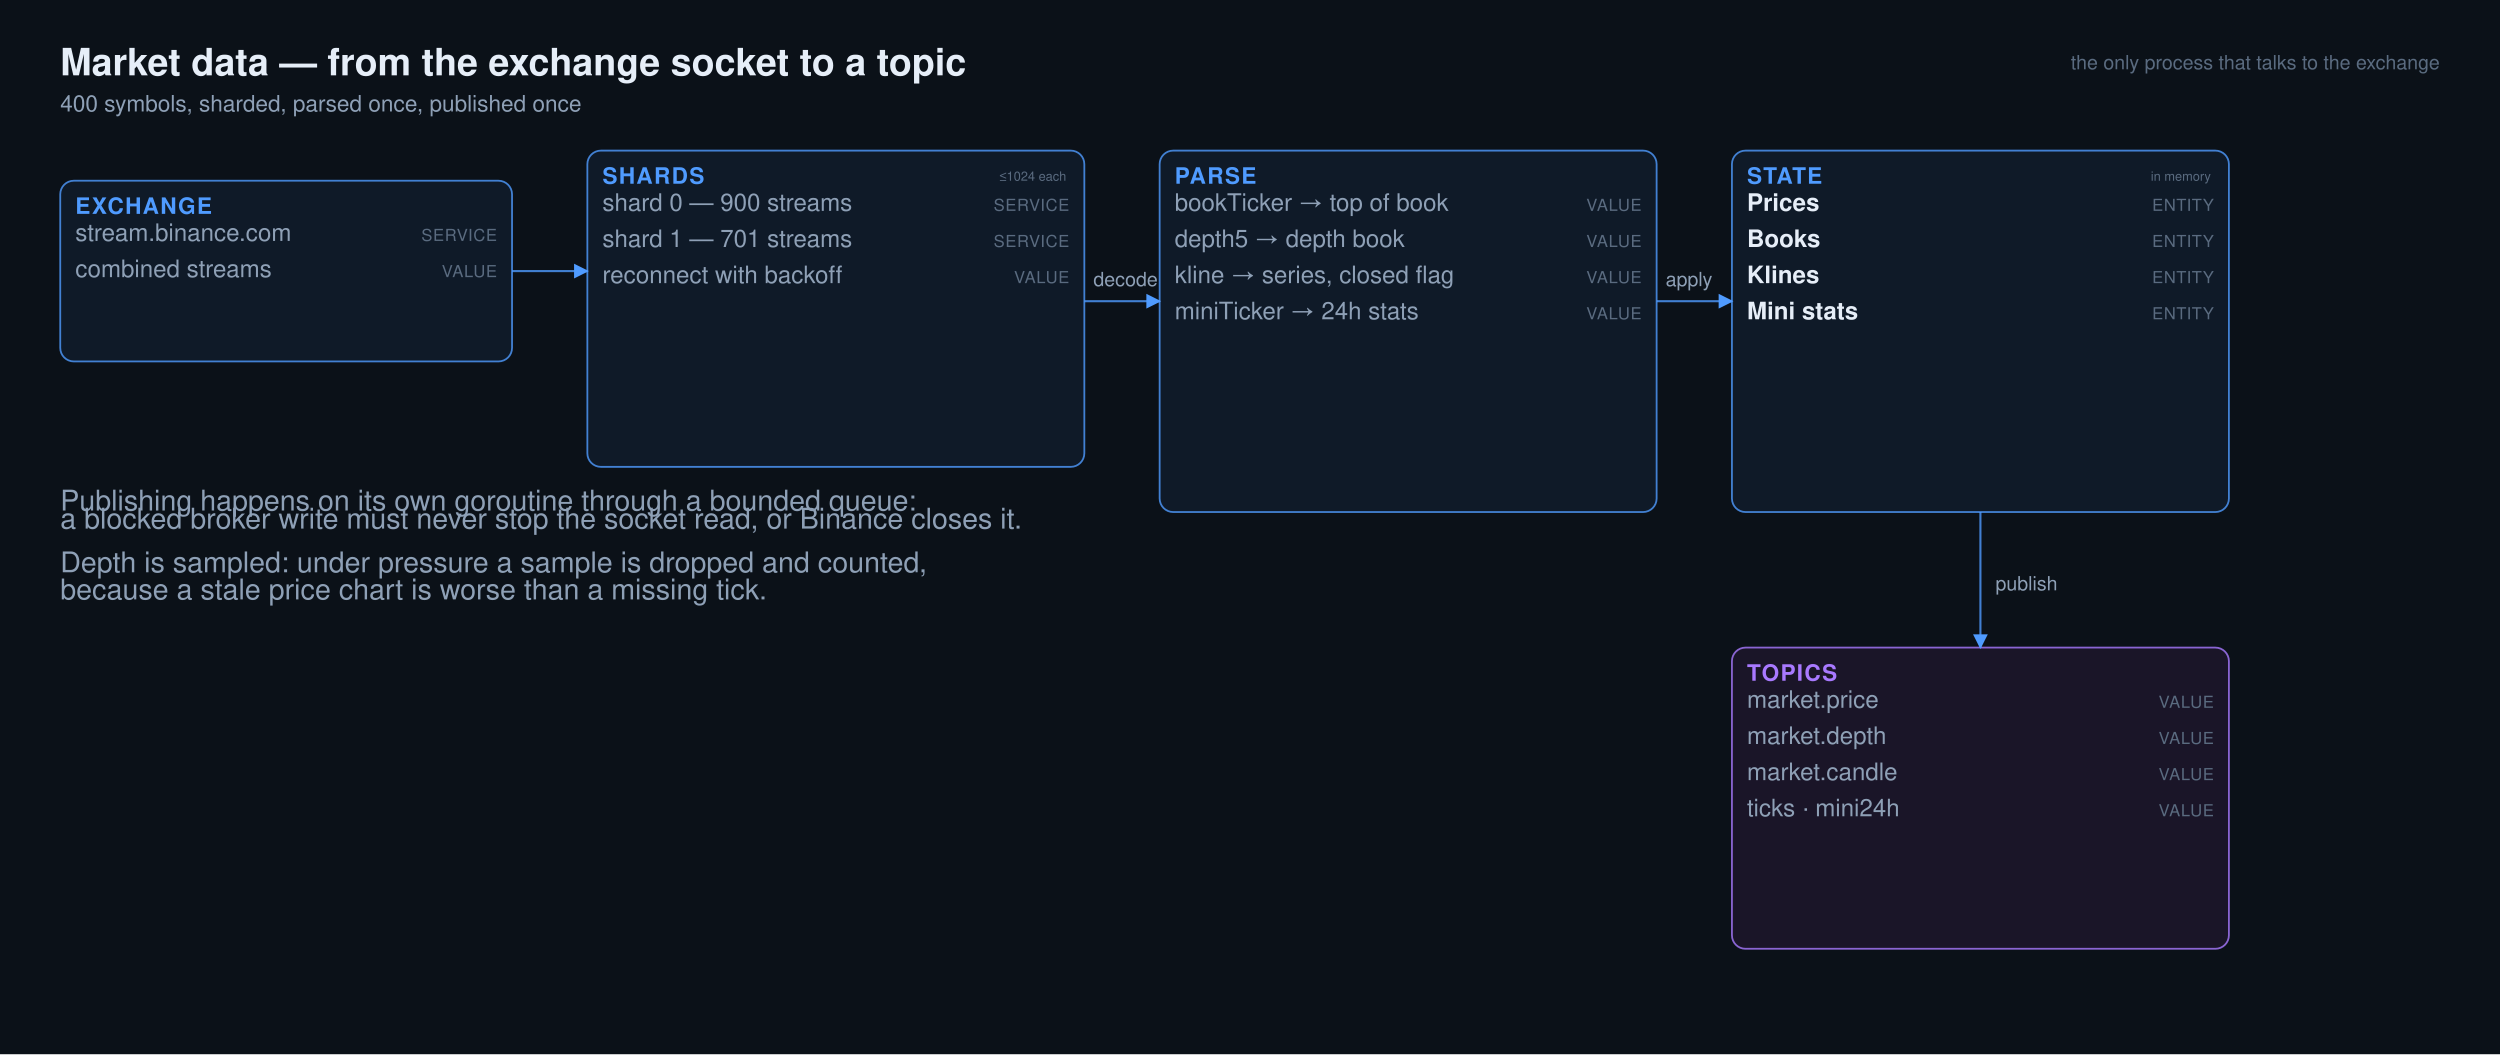
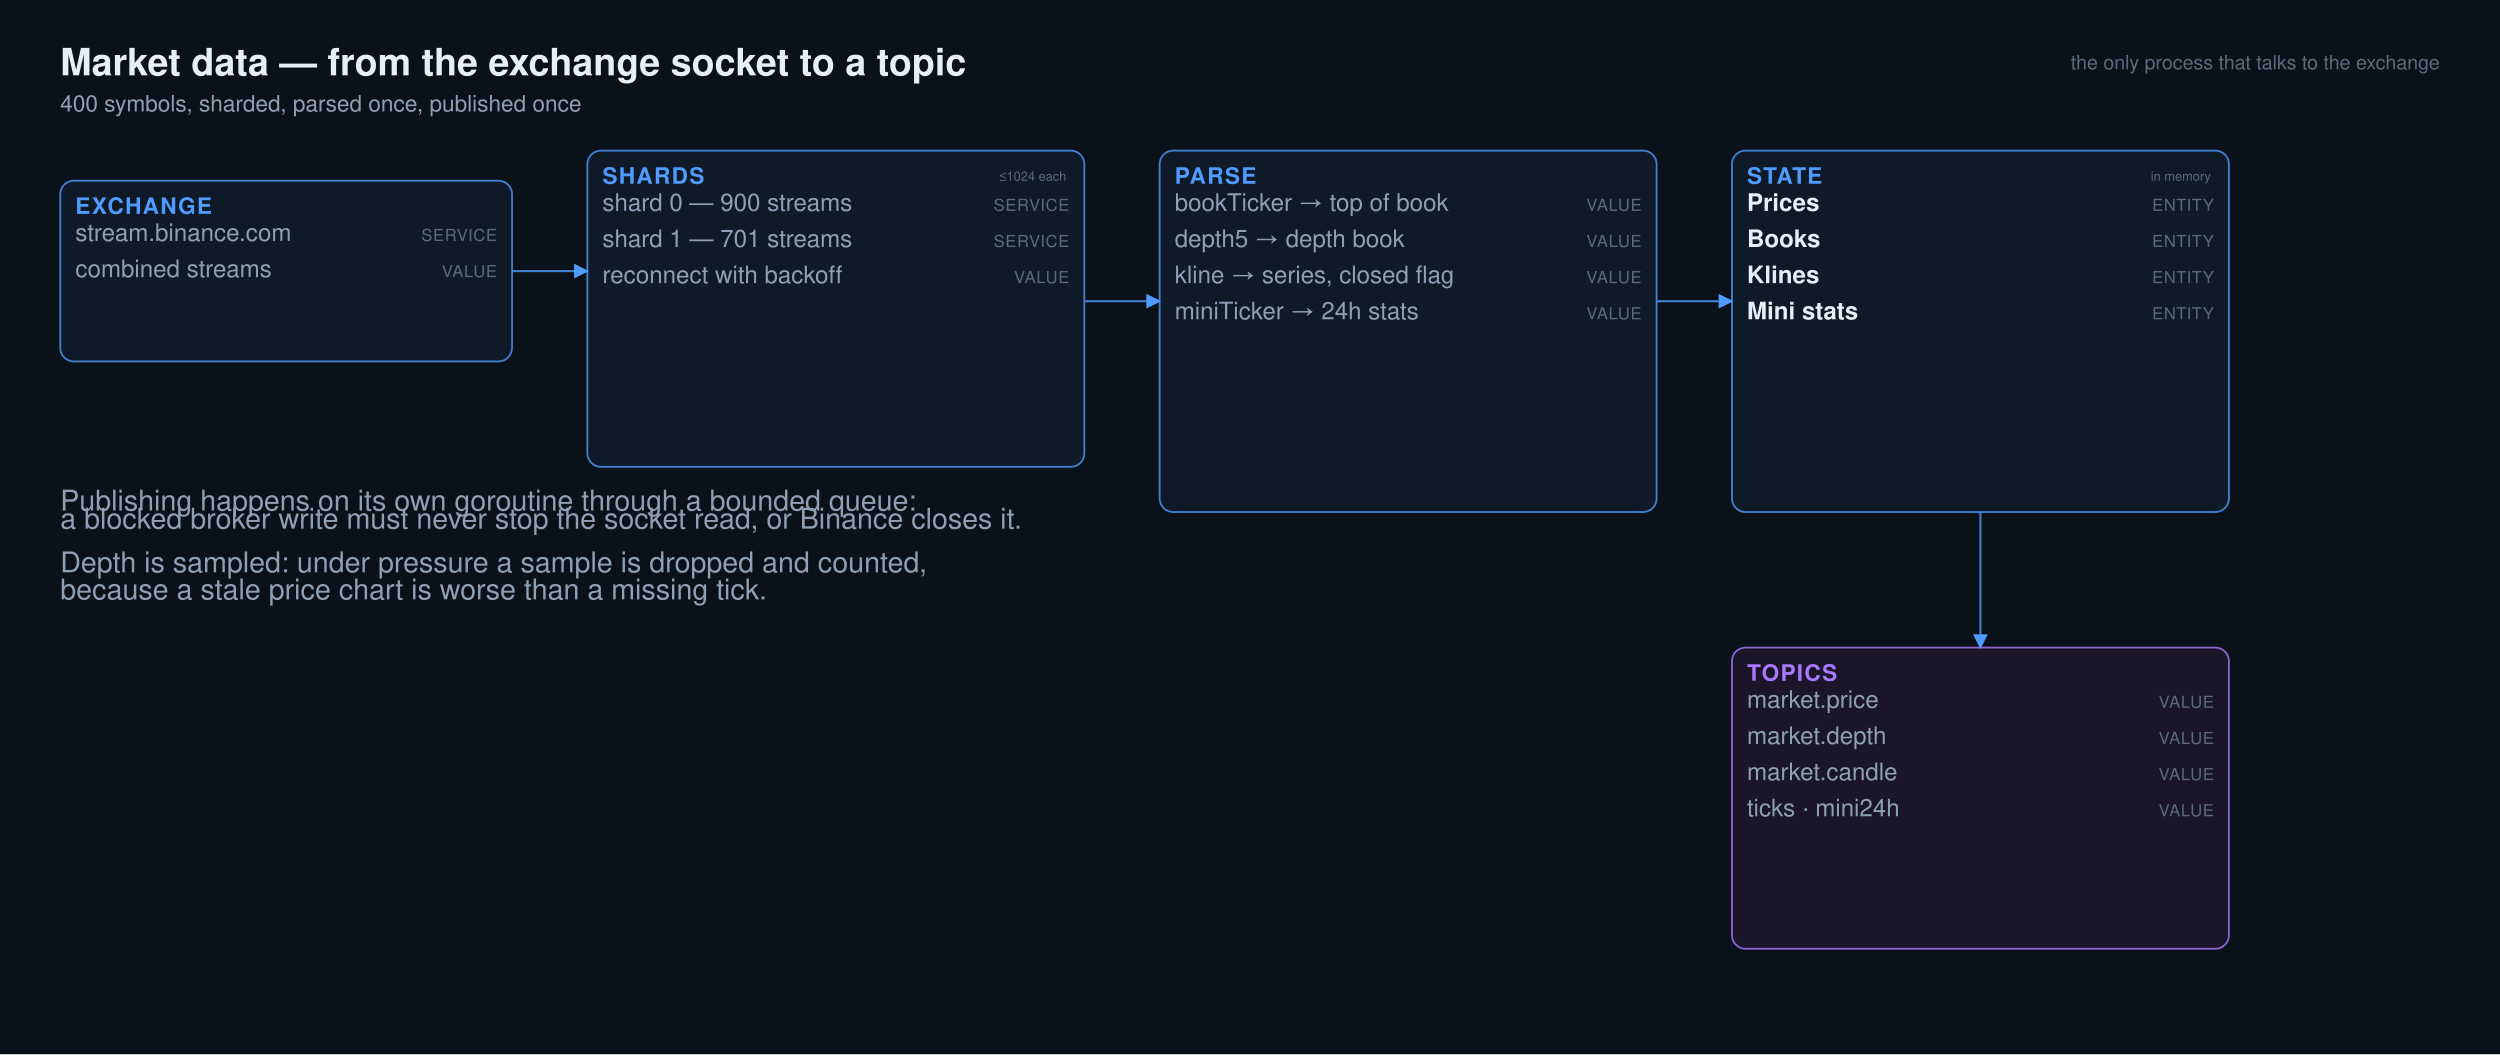
<svg xmlns="http://www.w3.org/2000/svg" width="1660" height="700" viewBox="0 0 1660 700" font-family="-apple-system, BlinkMacSystemFont, Helvetica, Arial, sans-serif">
  <rect width="1660" height="700" fill="#0b1118" />
  <marker id="a-market" viewBox="0 0 10 10" refX="9" refY="5" markerWidth="7" markerHeight="7" orient="auto-start-reverse">
    <path d="M 0 0 L 10 5 L 0 10 z" fill="#4f9bff" />
  </marker>
  <marker id="a-intel" viewBox="0 0 10 10" refX="9" refY="5" markerWidth="7" markerHeight="7" orient="auto-start-reverse">
    <path d="M 0 0 L 10 5 L 0 10 z" fill="#38d39f" />
  </marker>
  <marker id="a-model" viewBox="0 0 10 10" refX="9" refY="5" markerWidth="7" markerHeight="7" orient="auto-start-reverse">
    <path d="M 0 0 L 10 5 L 0 10 z" fill="#f5b544" />
  </marker>
  <marker id="a-risk" viewBox="0 0 10 10" refX="9" refY="5" markerWidth="7" markerHeight="7" orient="auto-start-reverse">
    <path d="M 0 0 L 10 5 L 0 10 z" fill="#ef6b6b" />
  </marker>
  <marker id="a-evidence" viewBox="0 0 10 10" refX="9" refY="5" markerWidth="7" markerHeight="7" orient="auto-start-reverse">
    <path d="M 0 0 L 10 5 L 0 10 z" fill="#a879ff" />
  </marker>
  <marker id="a-control" viewBox="0 0 10 10" refX="9" refY="5" markerWidth="7" markerHeight="7" orient="auto-start-reverse">
    <path d="M 0 0 L 10 5 L 0 10 z" fill="#7f8ea3" />
  </marker>
  <text x="40" y="50" fill="#e6eef8" font-size="25" font-weight="700">Market data — from the exchange socket to a topic</text>
  <text x="40" y="74" fill="#8ea0b6" font-size="15">400 symbols, sharded, parsed once, published once</text>
  <text x="1620" y="46" fill="#5a6b80" font-size="13" text-anchor="end">the only process that talks to the exchange</text>
  <rect x="40" y="120" width="300" height="120" rx="9" fill="#0f1a28" stroke="#4f9bff" stroke-opacity="0.8" stroke-width="1.2" />
  <text x="50" y="142" fill="#4f9bff" font-size="15.0" font-weight="700" letter-spacing="0.06em">EXCHANGE</text>
  <text x="50" y="160" fill="#8ea0b6" font-size="16.0" font-weight="400">stream.binance.com</text>
  <text x="330" y="160" fill="#5a6b80" font-size="11" text-anchor="end" letter-spacing="0.04em">SERVICE</text>
  <text x="50" y="184.0" fill="#8ea0b6" font-size="16.0" font-weight="400">combined streams</text>
  <text x="330" y="184.0" fill="#5a6b80" font-size="11" text-anchor="end" letter-spacing="0.04em">VALUE</text>
  <rect x="390" y="100" width="330" height="210" rx="9" fill="#0f1a28" stroke="#4f9bff" stroke-opacity="0.8" stroke-width="1.2" />
  <text x="400" y="122" fill="#4f9bff" font-size="15.0" font-weight="700" letter-spacing="0.06em">SHARDS</text>
  <text x="708" y="120" fill="#5a6b80" font-size="8.5" text-anchor="end">≤1024 each</text>
  <text x="400" y="140" fill="#8ea0b6" font-size="16.0" font-weight="400">shard 0 — 900 streams</text>
  <text x="710" y="140" fill="#5a6b80" font-size="11" text-anchor="end" letter-spacing="0.04em">SERVICE</text>
  <text x="400" y="164.0" fill="#8ea0b6" font-size="16.0" font-weight="400">shard 1 — 701 streams</text>
  <text x="710" y="164.0" fill="#5a6b80" font-size="11" text-anchor="end" letter-spacing="0.04em">SERVICE</text>
  <text x="400" y="188.0" fill="#8ea0b6" font-size="16.0" font-weight="400">reconnect with backoff</text>
  <text x="710" y="188.0" fill="#5a6b80" font-size="11" text-anchor="end" letter-spacing="0.04em">VALUE</text>
  <rect x="770" y="100" width="330" height="240" rx="9" fill="#0f1a28" stroke="#4f9bff" stroke-opacity="0.8" stroke-width="1.2" />
  <text x="780" y="122" fill="#4f9bff" font-size="15.0" font-weight="700" letter-spacing="0.06em">PARSE</text>
  <text x="780" y="140" fill="#8ea0b6" font-size="16.0" font-weight="400">bookTicker → top of book</text>
  <text x="1090" y="140" fill="#5a6b80" font-size="11" text-anchor="end" letter-spacing="0.04em">VALUE</text>
  <text x="780" y="164.0" fill="#8ea0b6" font-size="16.0" font-weight="400">depth5 → depth book</text>
  <text x="1090" y="164.0" fill="#5a6b80" font-size="11" text-anchor="end" letter-spacing="0.04em">VALUE</text>
  <text x="780" y="188.0" fill="#8ea0b6" font-size="16.0" font-weight="400">kline → series, closed flag</text>
  <text x="1090" y="188.0" fill="#5a6b80" font-size="11" text-anchor="end" letter-spacing="0.04em">VALUE</text>
  <text x="780" y="212.0" fill="#8ea0b6" font-size="16.0" font-weight="400">miniTicker → 24h stats</text>
  <text x="1090" y="212.0" fill="#5a6b80" font-size="11" text-anchor="end" letter-spacing="0.04em">VALUE</text>
  <rect x="1150" y="100" width="330" height="240" rx="9" fill="#0f1a28" stroke="#4f9bff" stroke-opacity="0.8" stroke-width="1.2" />
  <text x="1160" y="122" fill="#4f9bff" font-size="15.0" font-weight="700" letter-spacing="0.06em">STATE</text>
  <text x="1468" y="120" fill="#5a6b80" font-size="8.5" text-anchor="end">in memory</text>
  <text x="1160" y="140" fill="#e6eef8" font-size="16.0" font-weight="600">Prices</text>
  <text x="1470" y="140" fill="#5a6b80" font-size="11" text-anchor="end" letter-spacing="0.04em">ENTITY</text>
  <text x="1160" y="164.0" fill="#e6eef8" font-size="16.0" font-weight="600">Books</text>
  <text x="1470" y="164.0" fill="#5a6b80" font-size="11" text-anchor="end" letter-spacing="0.04em">ENTITY</text>
  <text x="1160" y="188.0" fill="#e6eef8" font-size="16.0" font-weight="600">Klines</text>
  <text x="1470" y="188.0" fill="#5a6b80" font-size="11" text-anchor="end" letter-spacing="0.04em">ENTITY</text>
  <text x="1160" y="212.0" fill="#e6eef8" font-size="16.0" font-weight="600">Mini stats</text>
  <text x="1470" y="212.0" fill="#5a6b80" font-size="11" text-anchor="end" letter-spacing="0.04em">ENTITY</text>
  <rect x="1150" y="430" width="330" height="200" rx="9" fill="#1a1528" stroke="#a879ff" stroke-opacity="0.8" stroke-width="1.2" />
  <text x="1160" y="452" fill="#a879ff" font-size="15.0" font-weight="700" letter-spacing="0.06em">TOPICS</text>
  <text x="1160" y="470" fill="#8ea0b6" font-size="16.0" font-weight="400">market.price</text>
  <text x="1470" y="470" fill="#5a6b80" font-size="11" text-anchor="end" letter-spacing="0.04em">VALUE</text>
  <text x="1160" y="494.0" fill="#8ea0b6" font-size="16.0" font-weight="400">market.depth</text>
  <text x="1470" y="494.0" fill="#5a6b80" font-size="11" text-anchor="end" letter-spacing="0.04em">VALUE</text>
  <text x="1160" y="518.0" fill="#8ea0b6" font-size="16.0" font-weight="400">market.candle</text>
  <text x="1470" y="518.0" fill="#5a6b80" font-size="11" text-anchor="end" letter-spacing="0.04em">VALUE</text>
  <text x="1160" y="542.0" fill="#8ea0b6" font-size="16.0" font-weight="400">ticks · mini24h</text>
  <text x="1470" y="542.0" fill="#5a6b80" font-size="11" text-anchor="end" letter-spacing="0.04em">VALUE</text>
  <path d="M 340,180 L 390,180" fill="none" stroke="#4f9bff" stroke-opacity="0.8" stroke-width="1.4" marker-end="url(#a-market)" />
  <path d="M 720,200 L 770,200" fill="none" stroke="#4f9bff" stroke-opacity="0.8" stroke-width="1.4" marker-end="url(#a-market)" />
-   <text x="726" y="190" fill="#8ea0b6" font-size="13" text-anchor="start">decode</text>
  <path d="M 1100,200 L 1150,200" fill="none" stroke="#4f9bff" stroke-opacity="0.8" stroke-width="1.4" marker-end="url(#a-market)" />
-   <text x="1106" y="190" fill="#8ea0b6" font-size="13" text-anchor="start">apply</text>
  <path d="M 1315,340 L 1315,430" fill="none" stroke="#4f9bff" stroke-opacity="0.8" stroke-width="1.4" marker-end="url(#a-market)" />
-   <text x="1325" y="392" fill="#8ea0b6" font-size="13" text-anchor="start">publish</text>
  <text x="40" y="339" fill="#8ea0b6" font-size="19" text-anchor="start" font-weight="400">Publishing happens on its own goroutine through a bounded queue:</text>
  <text x="40" y="351" fill="#8ea0b6" font-size="19" text-anchor="start" font-weight="400">a blocked broker write must never stop the socket read, or Binance closes it.</text>
  <text x="40" y="380" fill="#8ea0b6" font-size="19" text-anchor="start" font-weight="400">Depth is sampled: under pressure a sample is dropped and counted,</text>
  <text x="40" y="398" fill="#8ea0b6" font-size="19" text-anchor="start" font-weight="400">because a stale price chart is worse than a missing tick.</text>
</svg>
